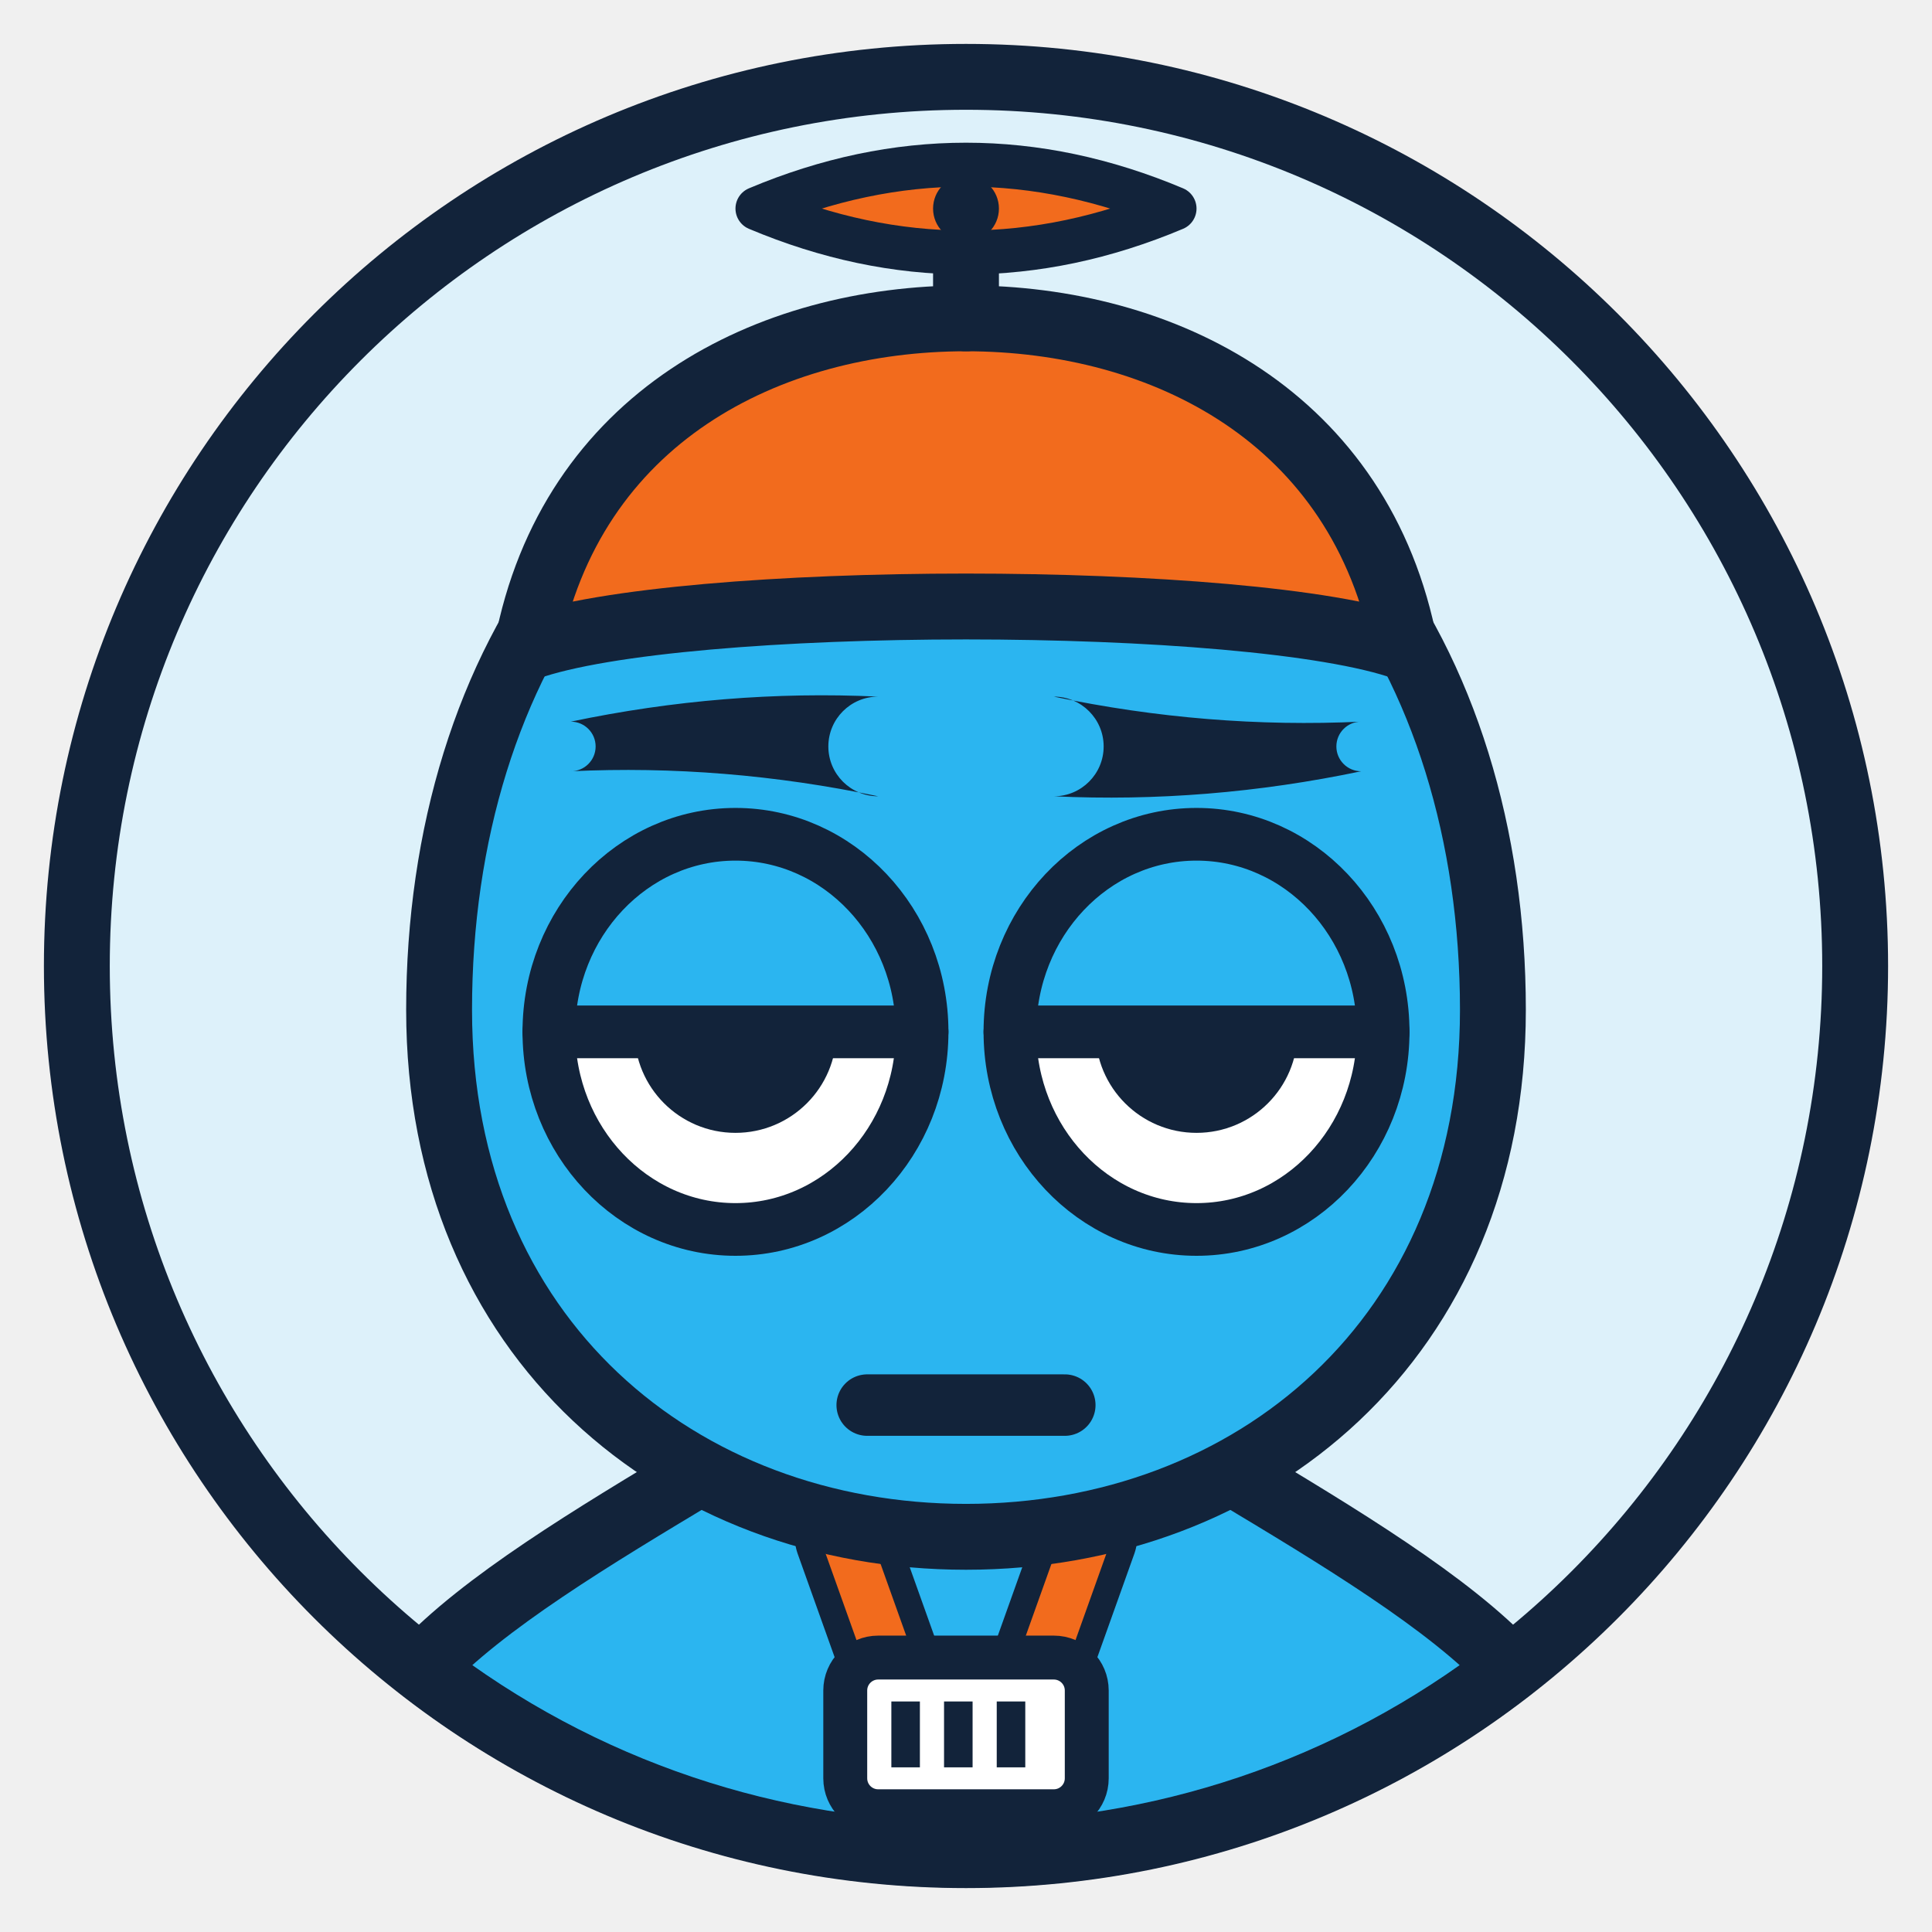
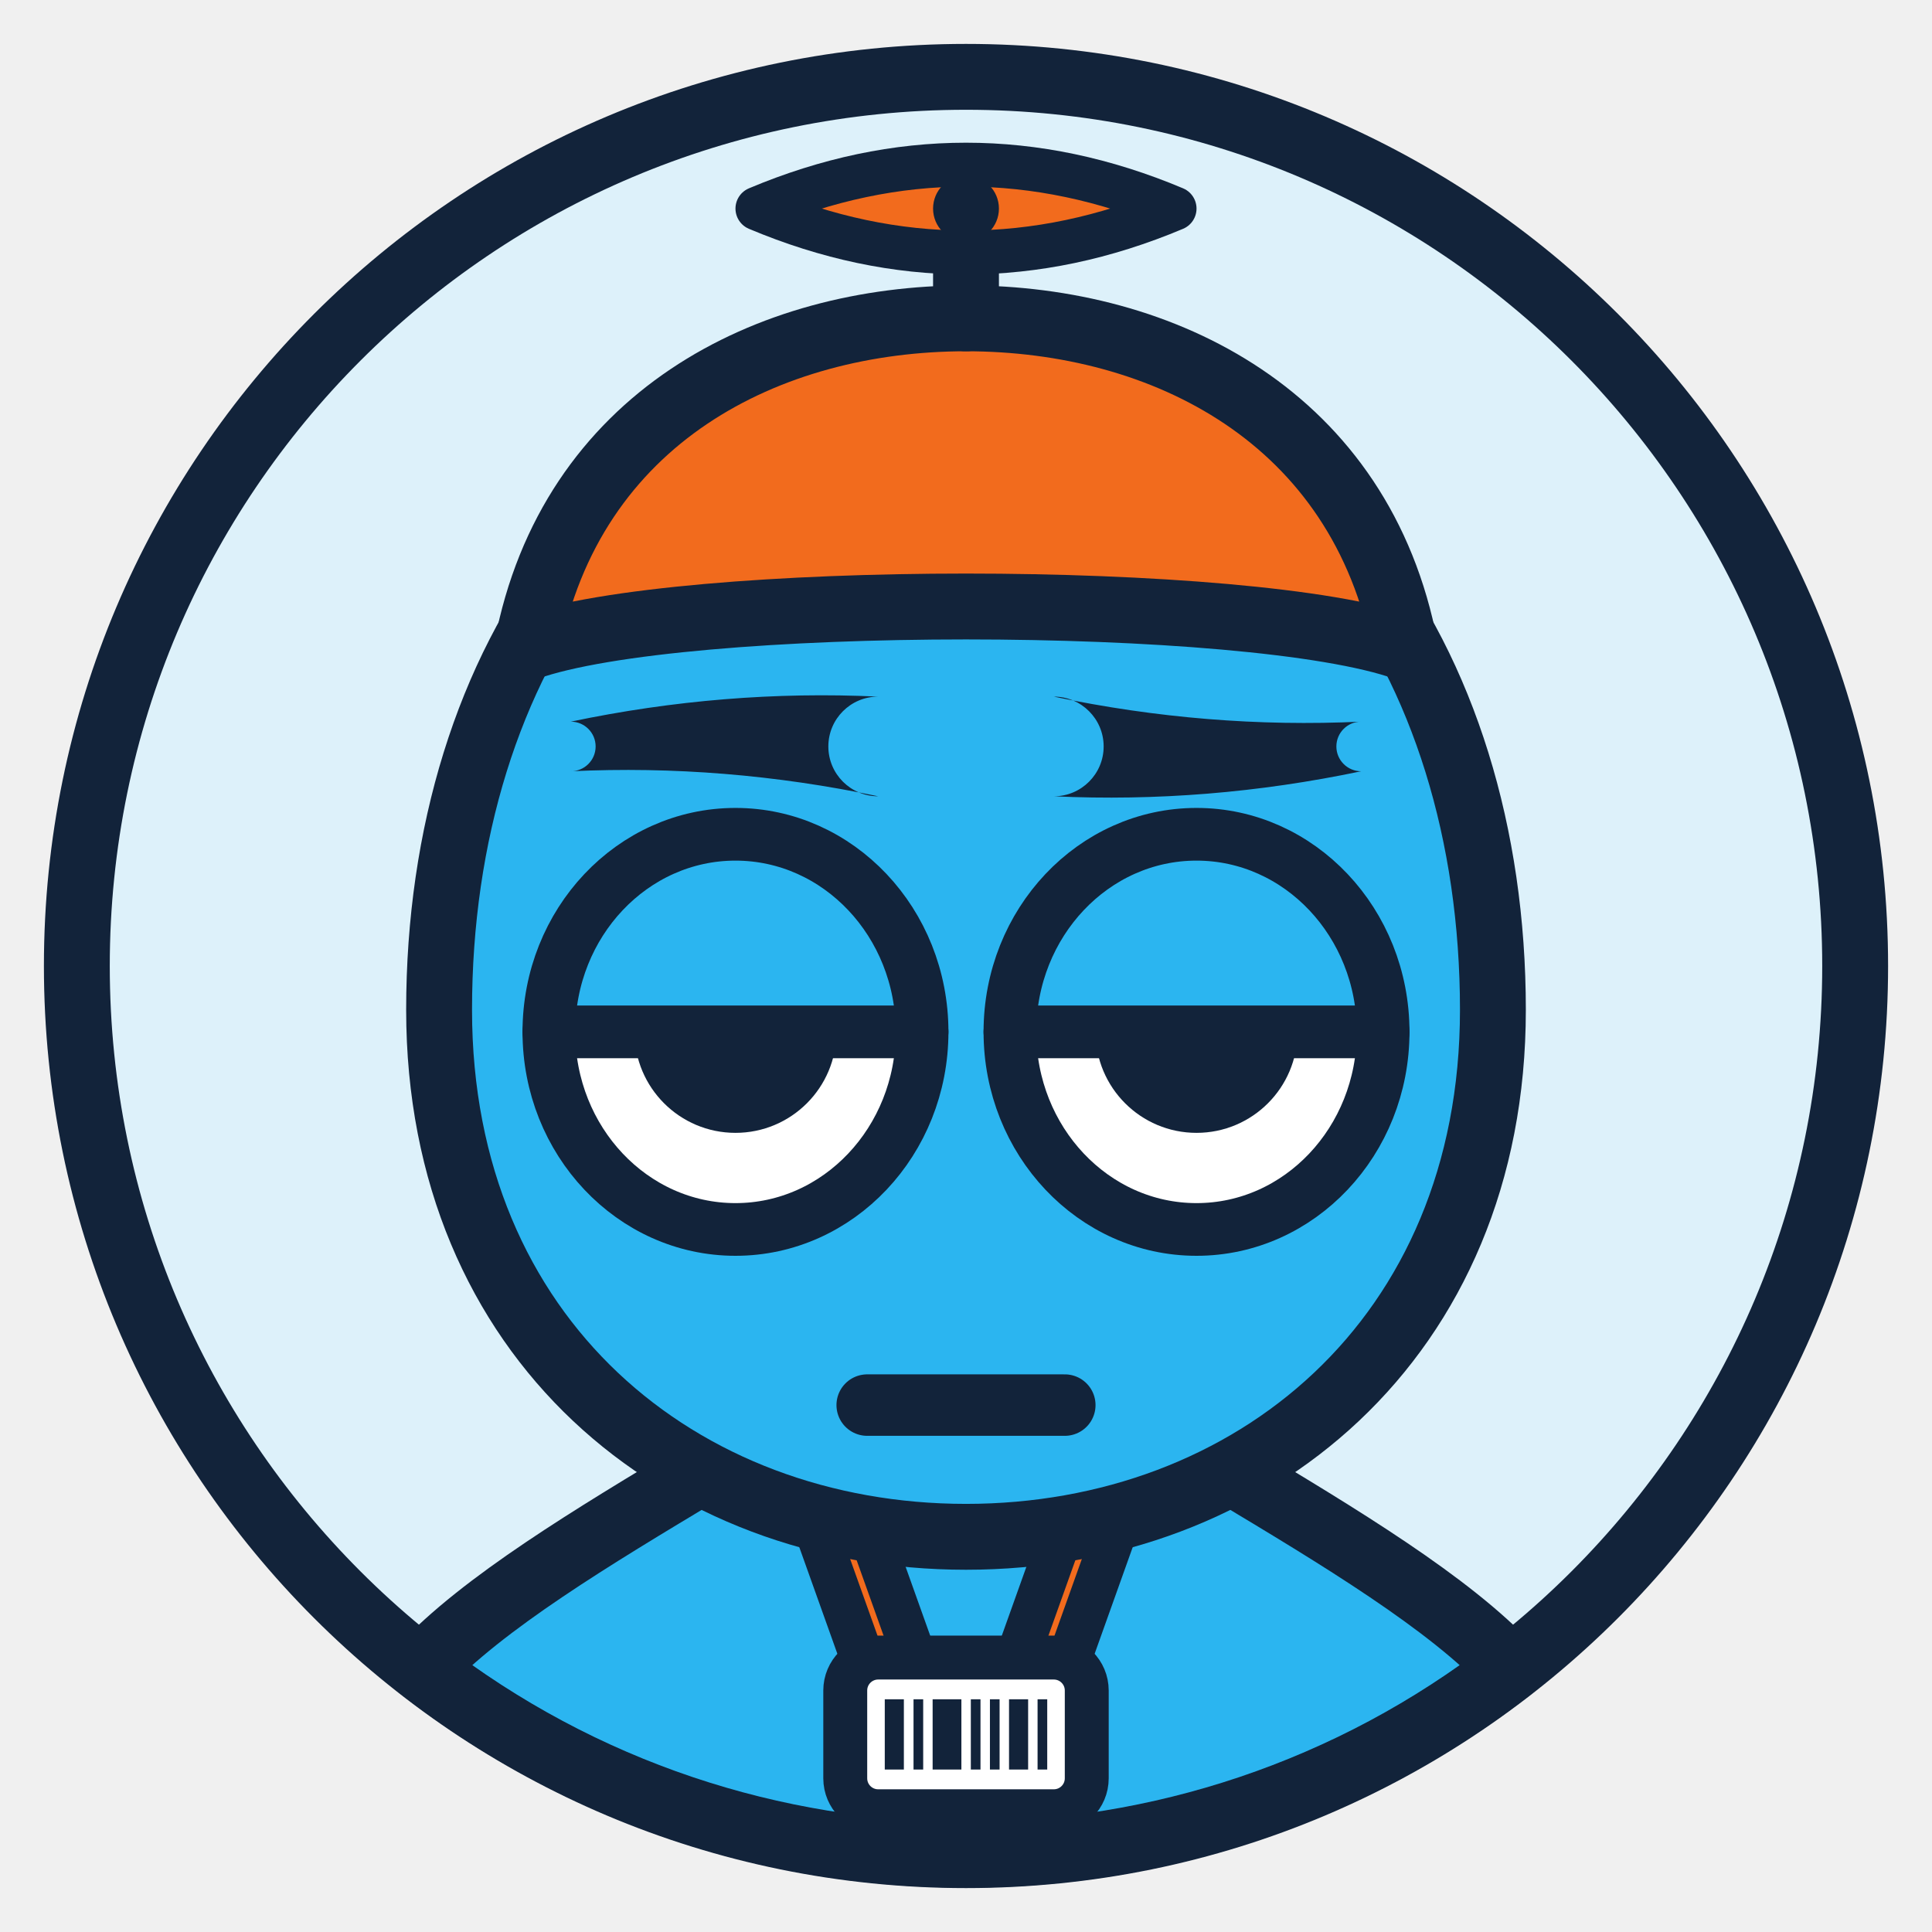
<svg xmlns="http://www.w3.org/2000/svg" viewBox="0 0 88 88" width="88" height="88" color="#12233A" role="img" aria-label="Shin: unknown">
  <circle class="face-disc" cx="44" cy="44" r="40.5" fill="#DDF1FA" />
  <g class="face-body">
    <path d="M32 67 C27 70 22 73 19.2 76 A40.5 40.5 0 0 0 68.8 76 C66 73 61 70 56 67 Z" fill="#2BB5F0" stroke="currentColor" stroke-width="3" stroke-linejoin="round" />
-     <path d="M38.5 70 L41 77 M49.5 70 L47 77" stroke="currentColor" stroke-width="4.6" stroke-linecap="round" fill="none" />
-     <path d="M38.5 70 L41 77 M49.5 70 L47 77" stroke="#F26B1D" stroke-width="2.2" stroke-linecap="round" fill="none" />
+     <path d="M37.30 70 L39.70 70 L42.20 77 L39.80 77 Z M48.30 70 L50.70 70 L48.20 77 L45.80 77 Z" fill="#F26B1D" stroke="currentColor" stroke-width="2" stroke-linejoin="round" />
    <rect x="38.5" y="75.5" width="11" height="7" rx="1.5" fill="#FFFFFF" stroke="currentColor" stroke-width="2" />
-     <path d="M40.6 77.5 h1.3 v3 h-1.3 Z M43 77.5 h1.3 v3 h-1.3 Z M45.4 77.5 h1.3 v3 h-1.3 Z" fill="#12233A" />
+     <path d="M40.30 77.4 h0.87 v3.2 h-0.87 Z M41.61 77.4 h0.44 v3.2 h-0.44 Z M42.48 77.4 h1.31 v3.2 h-1.31 Z M44.22 77.4 h0.44 v3.2 h-0.44 Z M45.09 77.4 h0.44 v3.2 h-0.44 Z M45.96 77.4 h0.87 v3.2 h-0.87 Z M47.26 77.4 h0.44 v3.2 h-0.44 Z" fill="#12233A" />
  </g>
  <g class="face-head">
    <path class="face-skull" d="M44 17 C59 17 68 30 68 46 C68 61 57 70 44 70 C31 70 20 61 20 46 C20 30 29 17 44 17 Z" fill="#2BB5F0" stroke="currentColor" stroke-width="3" />
    <g class="face-hat">
      <path d="M24 29.5 C26 19 35 14.5 44 14.5 C53 14.5 62 19 64 29.5 C57 27 31 27 24 29.5 Z" fill="#F26B1D" stroke="currentColor" stroke-width="3" stroke-linejoin="round" />
      <path d="M44 14.5 L44 10.5" stroke="currentColor" stroke-width="3" stroke-linecap="round" />
      <g>
        <path d="M34.5 9.5 Q44 5.5 53.5 9.5 Q44 13.5 34.5 9.5 Z" fill="#F26B1D" stroke="currentColor" stroke-width="2" stroke-linejoin="round" />
        <circle cx="44" cy="9.5" r="1.5" fill="#12233A" />
      </g>
    </g>
    <g class="face-brows">
      <path d="M40.00 31.73 Q33.00 31.40 26.00 32.87 A1.13 1.13 0 0 1 26.00 35.13 Q33.00 34.80 40.00 36.27 A2.27 2.27 0 0 1 40.00 31.73 Z M48.00 36.27 Q55.00 36.60 62.00 35.13 A1.13 1.13 0 0 1 62.00 32.87 Q55.00 33.20 48.00 31.73 A2.27 2.27 0 0 1 48.00 36.27 Z" fill="currentColor" />
    </g>
    <g class="face-eyes">
      <ellipse cx="33.5" cy="47" rx="8.5" ry="9" fill="#FFFFFF" />
      <circle cx="33.5" cy="47" r="4.6" fill="#12233A" />
      <path d="M25.00 47.00 A8.5 9 0 0 1 42.00 47.00 Z" fill="#2BB5F0" />
      <path d="M25.00 47.00 L42.00 47.00" stroke="currentColor" stroke-width="2.4" stroke-linecap="round" fill="none" />
      <ellipse cx="33.5" cy="47" rx="8.5" ry="9" fill="none" stroke="currentColor" stroke-width="2.4" />
      <ellipse cx="54.5" cy="47" rx="8.5" ry="9" fill="#FFFFFF" />
      <circle cx="54.5" cy="47" r="4.6" fill="#12233A" />
      <path d="M46.00 47.00 A8.5 9 0 0 1 63.00 47.00 Z" fill="#2BB5F0" />
      <path d="M46.00 47.00 L63.00 47.00" stroke="currentColor" stroke-width="2.4" stroke-linecap="round" fill="none" />
      <ellipse cx="54.5" cy="47" rx="8.5" ry="9" fill="none" stroke="currentColor" stroke-width="2.4" />
    </g>
    <g class="face-mouth">
      <path d="M39.5 64 L48.5 64" stroke="currentColor" stroke-width="2.8" stroke-linecap="round" fill="none" />
    </g>
  </g>
  <g class="face-extras" />
  <circle class="face-ring" cx="44" cy="44" r="40.5" fill="none" stroke="currentColor" stroke-width="3" />
</svg>
